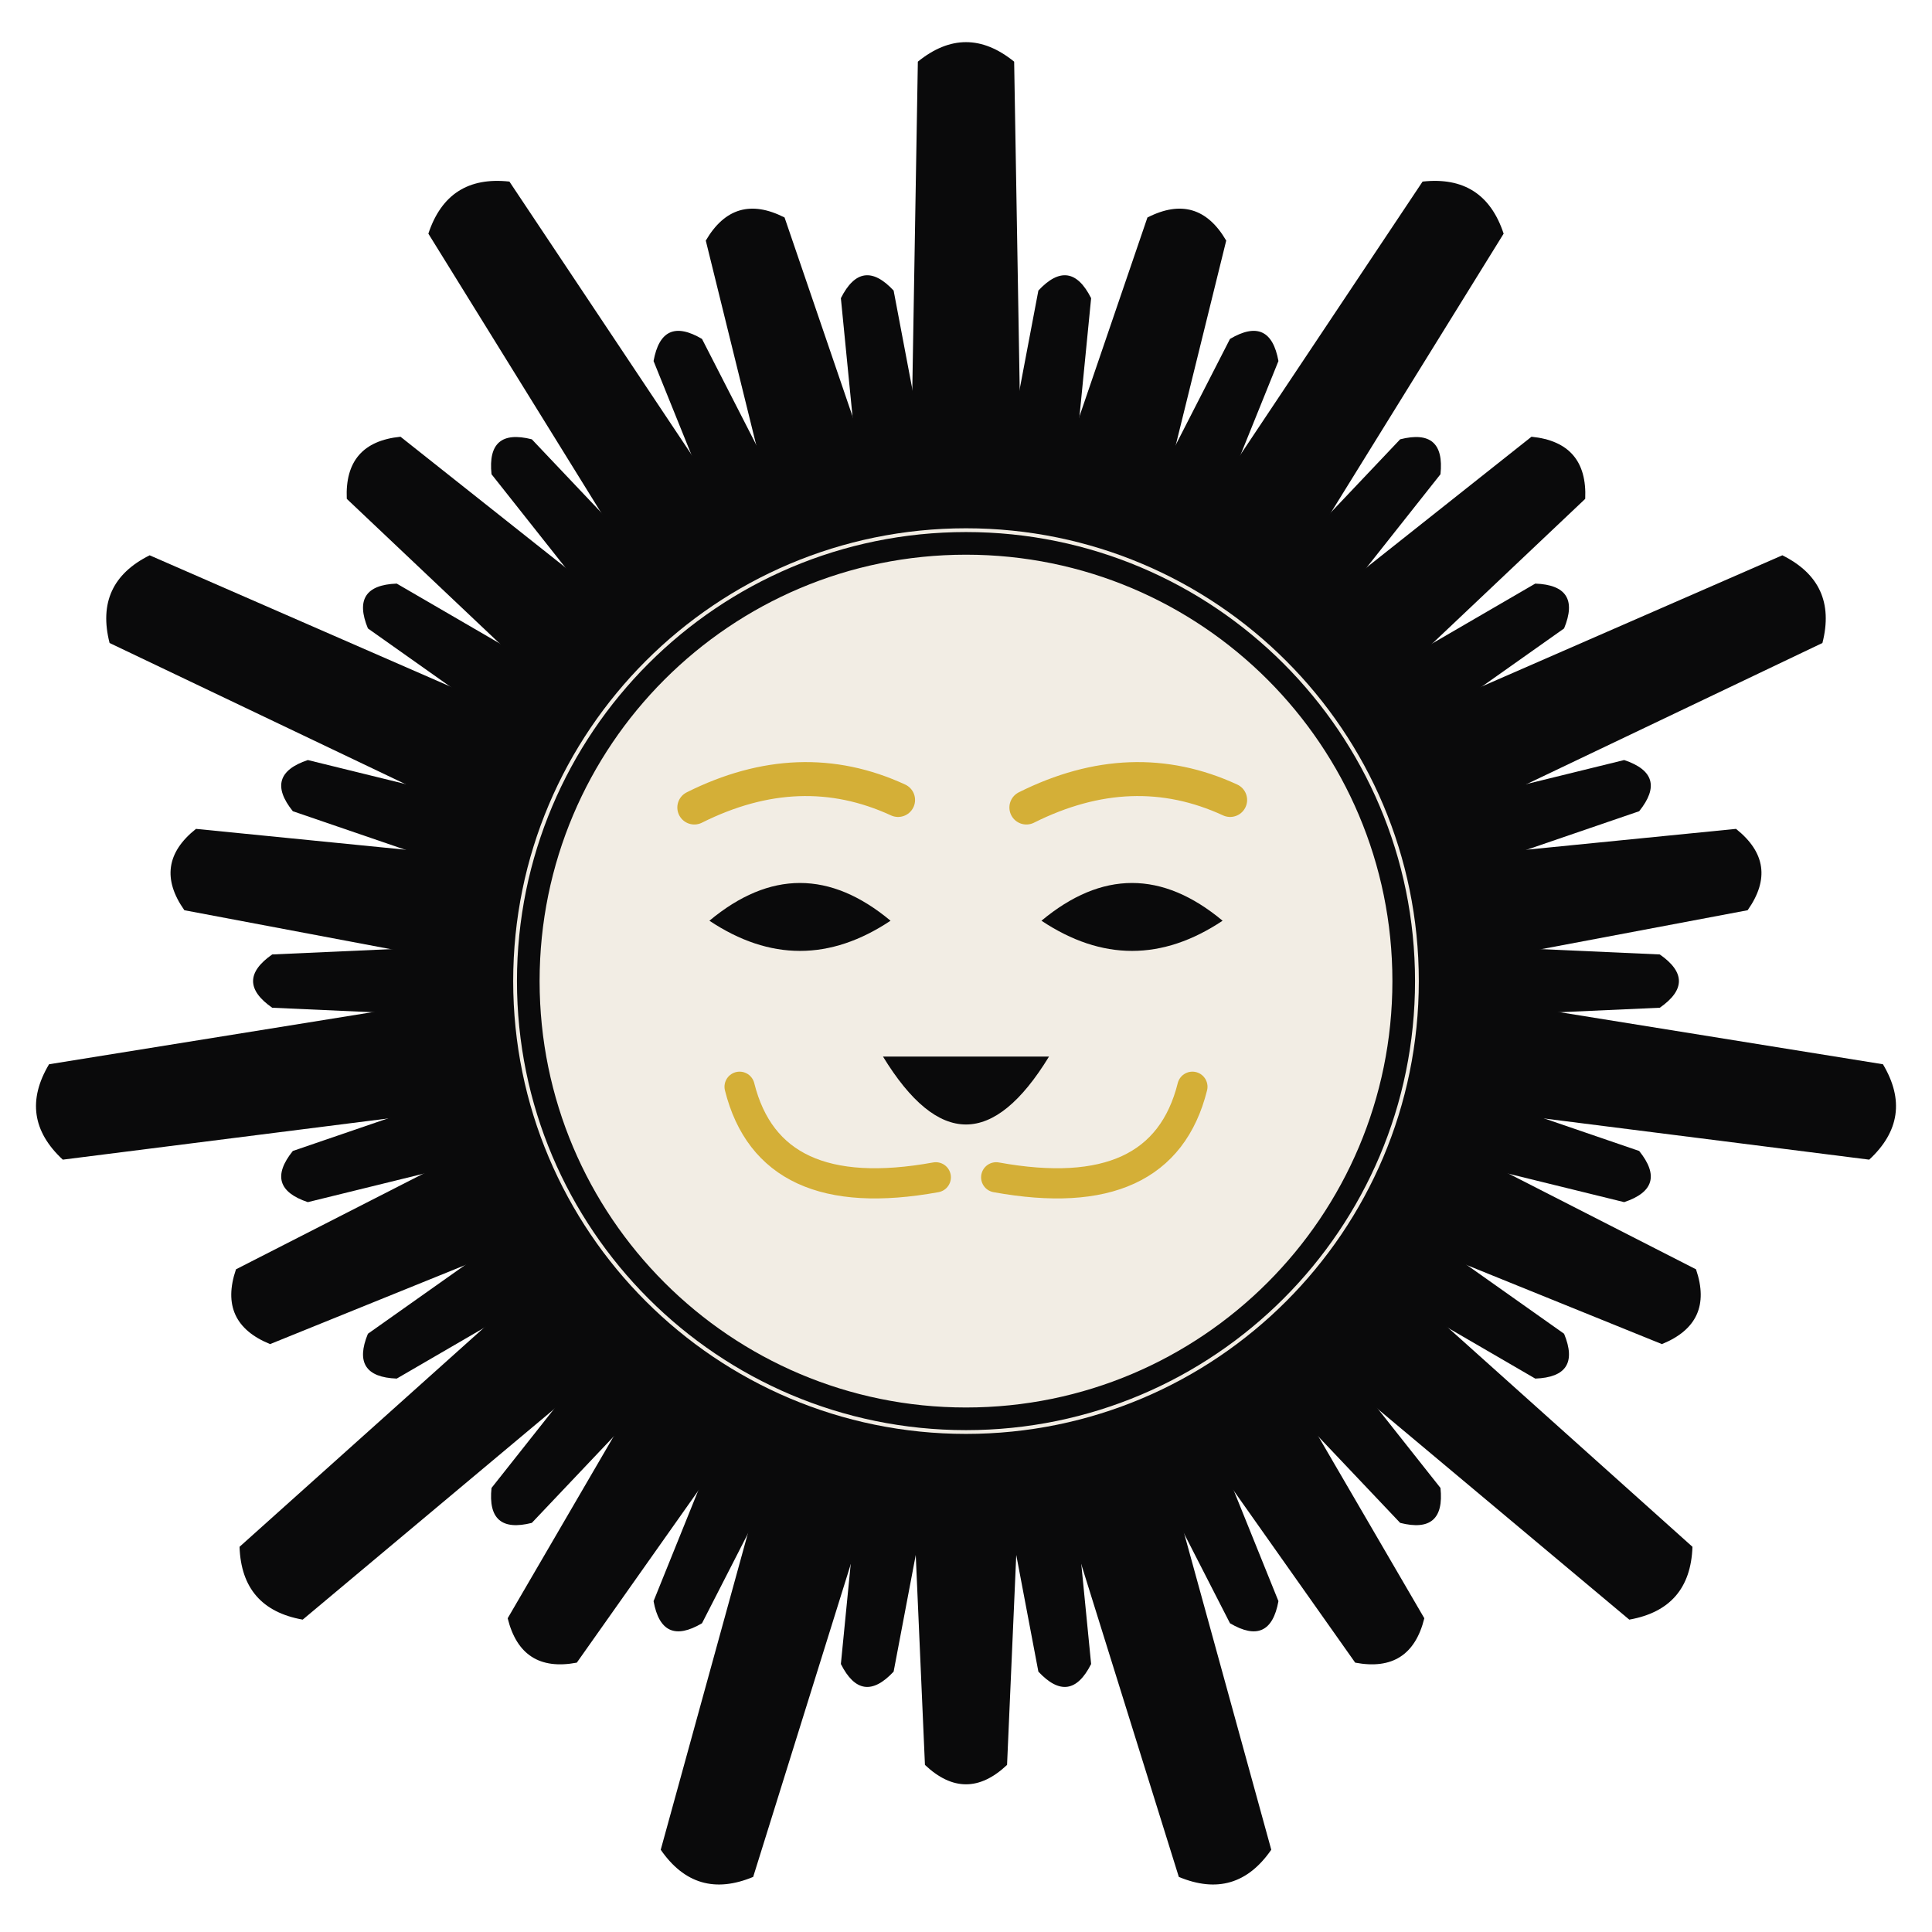
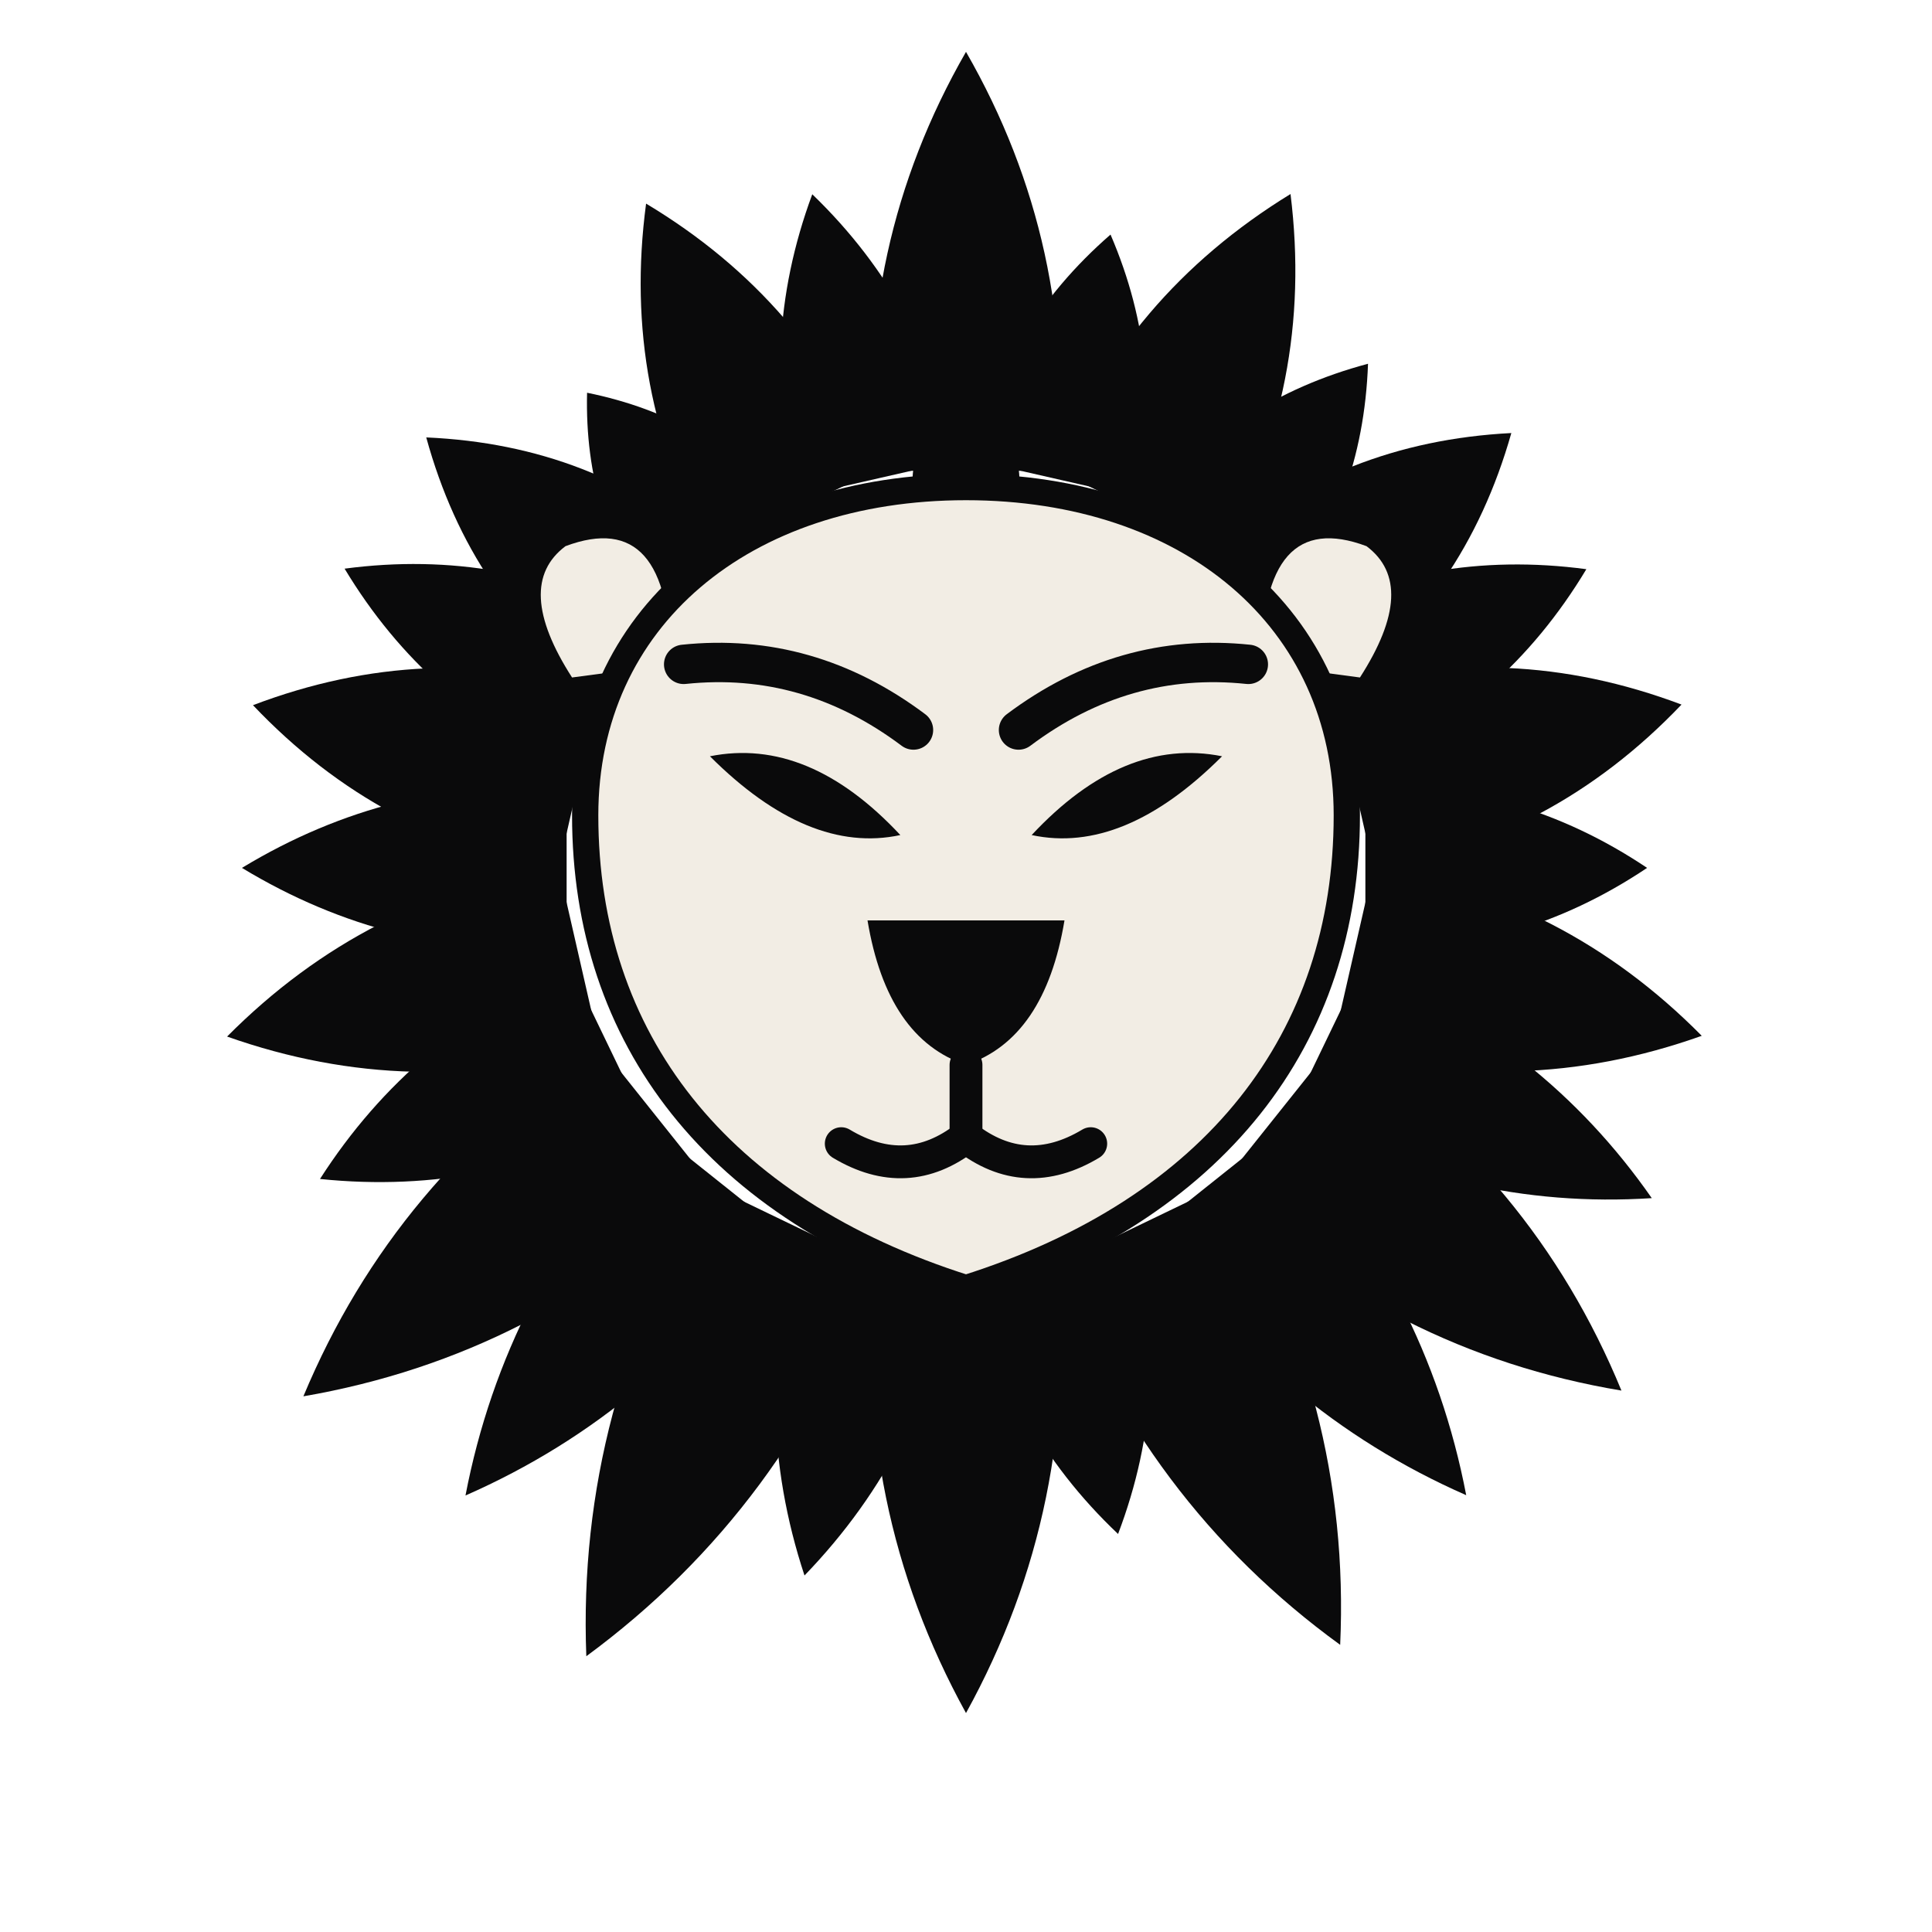
<svg xmlns="http://www.w3.org/2000/svg" viewBox="0 0 256 256" width="256" height="256" role="img" aria-label="DHAHAB lion mark">
-   <g fill="#0a0a0b">
-     <path d="M120.53 72.48 L121.62 8.17 Q128 3 134.38 8.17 L135.47 72.48 Z" />
-     <path d="M137.04 72.71 L152.04 28.82 Q158.71 25.42 162.48 31.88 L151.37 76.92 Z" />
-     <path d="M152.81 77.58 L188.5 24.06 Q196.66 23.16 199.24 30.96 L165.38 85.65 Z" />
-     <path d="M166.58 86.69 L202.93 57.87 Q210.38 58.62 210.05 66.1 L176.36 97.98 Z" />
-     <path d="M177.22 99.31 L236.17 73.58 Q243.52 77.24 241.48 85.2 L183.42 112.9 Z" />
-     <path d="M183.87 114.42 L230.03 109.83 Q235.89 114.49 231.57 120.61 L185.99 129.21 Z" />
-     <path d="M185.99 130.79 L249.5 141.02 Q253.71 148.07 247.68 153.66 L183.87 145.58 Z" />
-     <path d="M183.42 147.1 L224.73 168.19 Q227.15 175.28 220.21 178.1 L177.22 160.69 Z" />
-     <path d="M176.36 162.02 L224.26 204.96 Q223.98 213.17 215.89 214.61 L166.58 173.31 Z" />
-     <path d="M165.38 174.35 L188.73 214.43 Q186.93 221.7 179.57 220.31 L152.81 182.42 Z" />
-     <path d="M151.37 183.08 L168.45 245.1 Q163.78 251.86 156.2 248.7 L137.04 187.29 Z" />
-     <path d="M135.47 187.52 L133.44 233.86 Q128 239 122.56 233.86 L120.53 187.52 Z" />
-     <path d="M118.96 187.29 L99.8 248.7 Q92.22 251.86 87.55 245.1 L104.63 183.08 Z" />
-     <path d="M103.19 182.42 L76.43 220.31 Q69.07 221.7 67.27 214.43 L90.62 174.35 Z" />
-     <path d="M89.42 173.31 L40.11 214.61 Q32.02 213.17 31.74 204.96 L79.64 162.02 Z" />
-     <path d="M78.78 160.69 L35.79 178.1 Q28.85 175.28 31.27 168.19 L72.58 147.1 Z" />
-     <path d="M72.13 145.58 L8.32 153.66 Q2.29 148.07 6.5 141.02 L70.01 130.79 Z" />
-     <path d="M70.01 129.21 L24.43 120.61 Q20.11 114.49 25.97 109.83 L72.13 114.42 Z" />
-     <path d="M72.58 112.9 L14.52 85.2 Q12.48 77.24 19.83 73.58 L78.78 99.31 Z" />
-     <path d="M79.64 97.98 L45.95 66.1 Q45.62 58.62 53.07 57.87 L89.42 86.69 Z" />
-     <path d="M90.62 85.65 L56.76 30.96 Q59.34 23.16 67.5 24.06 L103.19 77.58 Z" />
-     <path d="M104.63 76.92 L93.52 31.88 Q97.29 25.42 103.96 28.82 L118.96 72.71 Z" />
-     <path d="M131.22 72.09 L137.59 38.5 Q141.8 33.99 144.58 39.51 L141.23 73.53 Z" />
-     <path d="M147.4 75.34 L162.98 44.91 Q168.3 41.77 169.4 47.84 L156.6 79.54 Z" />
-     <path d="M162.02 83.02 L185.53 58.21 Q191.52 56.69 190.87 62.84 L169.66 89.64 Z" />
-     <path d="M173.87 94.51 L203.43 77.33 Q209.6 77.56 207.25 83.27 L179.34 103.01 Z" />
-     <path d="M182.01 108.87 L215.21 100.71 Q221.07 102.67 217.2 107.49 L184.86 118.57 Z" />
-     <path d="M185.78 124.94 L219.93 126.47 Q225 130 219.93 133.53 L185.78 135.06 Z" />
-     <path d="M184.86 141.43 L217.2 152.51 Q221.07 157.33 215.21 159.29 L182.01 151.13 Z" />
-     <path d="M179.34 156.99 L207.25 176.73 Q209.6 182.44 203.43 182.67 L173.87 165.49 Z" />
-     <path d="M169.66 170.36 L190.87 197.16 Q191.52 203.31 185.53 201.79 L162.02 176.98 Z" />
-     <path d="M156.6 180.46 L169.4 212.16 Q168.3 218.23 162.98 215.09 L147.4 184.66 Z" />
-     <path d="M141.23 186.47 L144.58 220.49 Q141.8 226.01 137.59 221.5 L131.22 187.91 Z" />
-     <path d="M124.78 187.91 L118.41 221.5 Q114.2 226.01 111.42 220.49 L114.77 186.47 Z" />
-     <path d="M108.6 184.66 L93.02 215.09 Q87.7 218.23 86.6 212.16 L99.4 180.46 Z" />
-     <path d="M93.98 176.98 L70.47 201.79 Q64.48 203.31 65.13 197.16 L86.34 170.36 Z" />
-     <path d="M82.13 165.49 L52.57 182.67 Q46.4 182.44 48.75 176.73 L76.66 156.99 Z" />
-     <path d="M73.99 151.13 L40.79 159.29 Q34.93 157.33 38.8 152.51 L71.14 141.43 Z" />
-     <path d="M70.22 135.06 L36.07 133.53 Q31 130 36.07 126.47 L70.22 124.94 Z" />
-     <path d="M71.14 118.57 L38.8 107.49 Q34.93 102.67 40.79 100.71 L73.99 108.87 Z" />
-     <path d="M76.66 103.01 L48.75 83.27 Q46.4 77.56 52.57 77.33 L82.13 94.51 Z" />
-     <path d="M86.34 89.64 L65.13 62.84 Q64.48 56.69 70.47 58.21 L93.98 83.02 Z" />
-     <path d="M99.4 79.54 L86.6 47.84 Q87.7 41.77 93.02 44.91 L108.6 75.34 Z" />
-     <path d="M114.77 73.53 L111.42 39.51 Q114.2 33.99 118.41 38.5 L124.78 72.09 Z" />
-     <path d="M82.13 97.88 Q74.47 70.55 100.85 81.02 Z" />
-     <path d="M155.15 81.02 Q181.53 70.55 173.87 97.88 Z" />
+   <g>
+     <g fill="#0a0a0b">
+       <path d="M129.28 61.02 Q132.86 43.52 147.15 31.08 Q154.64 48.49 150.27 65.81 Z" />
+       <path d="M152.58 66.92 Q163.22 53.01 181.27 48.2 Q180.6 66.87 169.41 80.34 Z" />
+       <path d="M171 82.34 Q189.24 72.62 210.2 75.42 Q199.32 93.54 180.35 101.74 Z" />
+       <path d="M180.92 104.23 Q201.04 103.47 218.25 115 Q201.04 126.53 180.92 125.77 Z" />
+       <path d="M180.35 128.26 Q204.39 137.98 218.87 158.76 Q193.6 160.39 171 147.66 Z" />
+       <path d="M169.41 149.66 Q189.06 170.87 194.28 198.12 Q168.89 186.97 152.58 163.08 Z" />
+       <path d="M150.27 164.19 Q155.55 183.78 148.15 203.26 Q133.02 188.92 129.28 168.98 Z" />
+       <path d="M126.72 168.98 Q122.77 192.02 106.6 208.76 Q99.3 186.66 105.73 164.19 Z" />
+       <path d="M103.42 163.08 Q87.1 187 61.68 198.16 Q66.91 170.9 86.59 149.66 Z" />
+       <path d="M85 147.66 Q65.05 158.56 42.4 156.22 Q54.69 137.05 75.65 128.26 Z" />
+       <path d="M75.08 125.77 Q51.88 127.02 32.06 115 Q51.88 102.98 75.08 104.23 Z" />
+       <path d="M75.65 101.74 Q56.6 93.52 45.66 75.35 Q66.69 72.57 85 82.34 Z" />
+       <path d="M86.59 80.34 Q77.39 68.7 77.79 52.04 Q94.12 55.36 103.42 66.92 Z" />
+       <path d="M105.73 65.81 Q100.24 45.7 107.63 25.74 Q122.94 40.51 126.72 61.02 Z" />
+       <path d="M115.85 62.38 Q113.25 32.54 128 6.87 Q142.75 32.54 140.15 62.38 Z" />
+       <path d="M139.88 62.32 Q149.16 39.09 171 25.71 Q174.16 51.13 161.77 72.87 Z" />
+       <path d="M161.56 72.7 Q177.57 58.55 200.26 57.38 Q194.07 79.23 176.71 91.69 Z" />
+       <path d="M176.59 91.45 Q199.6 84.61 222.81 93.36 Q205.7 111.31 182 115.13 Z" />
+       <path d="M182 114.87 Q207.21 118.76 225.49 137.25 Q201 145.98 176.59 138.55 Z" />
+       <path d="M176.71 138.31 Q203.1 155.66 214.85 184.26 Q184.35 179.17 161.56 157.3 Z" />
+       <path d="M161.77 157.13 Q179.04 185.63 177.58 217.95 Q151.4 198.94 139.88 167.68 Z" />
+       <path d="M140.15 167.62 Q143.12 199.55 128 226.99 Q112.88 199.55 115.85 167.62 Z" />
+       <path d="M116.12 167.68 Q104.35 199.84 77.69 219.46 Q76.42 186.38 94.23 157.13 Z" />
+       <path d="M94.44 157.3 Q71.21 179.67 40.2 185.02 Q52.32 155.98 79.29 138.31 Z" />
+       <path d="M79.41 138.55 Q54.79 146.07 30.09 137.35 Q48.55 118.77 74 114.87 Z" />
+       <path d="M74 115.13 Q50.49 111.32 33.52 93.44 Q56.57 84.68 79.41 91.45 Z" />
+       <path d="M79.29 91.69 Q62.39 79.48 56.48 57.96 Q78.77 58.94 94.44 72.7 Z" />
+       <path d="M94.23 72.87 Q82.3 51.76 85.61 26.98 Q107.05 39.83 116.12 62.32 Z" />
+     </g>
+     <g transform="translate(128 115) scale(0.87) translate(-128 -115)">
+       <path d="M91 89 Q91 49 63 59 Q49 70 63 93 Z" fill="#0a0a0b" />
+       <path d="M165 89 Q165 49 193 59 Q207 70 193 93 Z" fill="#0a0a0b" />
+       <path d="M83 84 Q83 60 67 66 Q59 72 68 86 Z" fill="#f2ede4" />
+       <path d="M173 84 Q173 60 189 66 Q197 72 188 86 Z" fill="#f2ede4" />
+       <path d="M128 37 Q142 55 132 69 Q128 73 124 69 Q114 55 128 37 Z" fill="#0a0a0b" />
+     </g>
  </g>
-   <circle cx="128" cy="130" r="60" fill="#f2ede4" />
-   <circle cx="128" cy="130" r="58" fill="none" stroke="#0a0a0b" stroke-width="3" />
-   <g fill="#0a0a0b">
-     <path d="M94 122 Q106 112 118 122 Q106 130 94 122 Z" />
-     <path d="M92 107 Q106 100 119 106" fill="none" stroke="#d4af37" stroke-width="4.5" stroke-linecap="round" />
-     <path d="M138 122 Q150 112 162 122 Q150 130 138 122 Z" />
-     <path d="M136 107 Q150 100 163 106" fill="none" stroke="#d4af37" stroke-width="4.5" stroke-linecap="round" />
-     <path d="M117 140 L139 140 Q128 158 117 140 Z" />
-     <path d="M124 156 Q102 160 98 144" fill="none" stroke="#d4af37" stroke-width="4" stroke-linecap="round" />
-     <path d="M132 156 Q154 160 158 144" fill="none" stroke="#d4af37" stroke-width="4" stroke-linecap="round" />
+   <g transform="translate(128 115) scale(0.87) translate(-128 -115)">
+     <path d="M128 57 C162 57 186 77 186 107 C186 141 166 167 128 179 C90 167 70 141 70 107 C70 77 94 57 128 57 Z" fill="#f2ede4" stroke="#0a0a0b" stroke-width="4" />
+     <path d="M89 98 Q104 95 118 110 Q104 113 89 98 Z" fill="#0a0a0b" />
+     <path d="M85 84 Q104 82 120 94" fill="none" stroke="#0a0a0b" stroke-width="6" stroke-linecap="round" />
+     <path d="M167 98 Q152 95 138 110 Q152 113 167 98 Z" fill="#0a0a0b" />
+     <path d="M171 84 Q152 82 136 94" fill="none" stroke="#0a0a0b" stroke-width="6" stroke-linecap="round" />
+     <path d="M113 123 L143 123 Q140 141 128 145 Q116 141 113 123 Z" fill="#0a0a0b" />
+     <path d="M128 145 L128 156" fill="none" stroke="#0a0a0b" stroke-width="5" stroke-linecap="round" />
+     <path d="M128 156 Q119 163 109 157" fill="none" stroke="#0a0a0b" stroke-width="5" stroke-linecap="round" />
+     <path d="M128 156 Q137 163 147 157" fill="none" stroke="#0a0a0b" stroke-width="5" stroke-linecap="round" />
  </g>
</svg>
